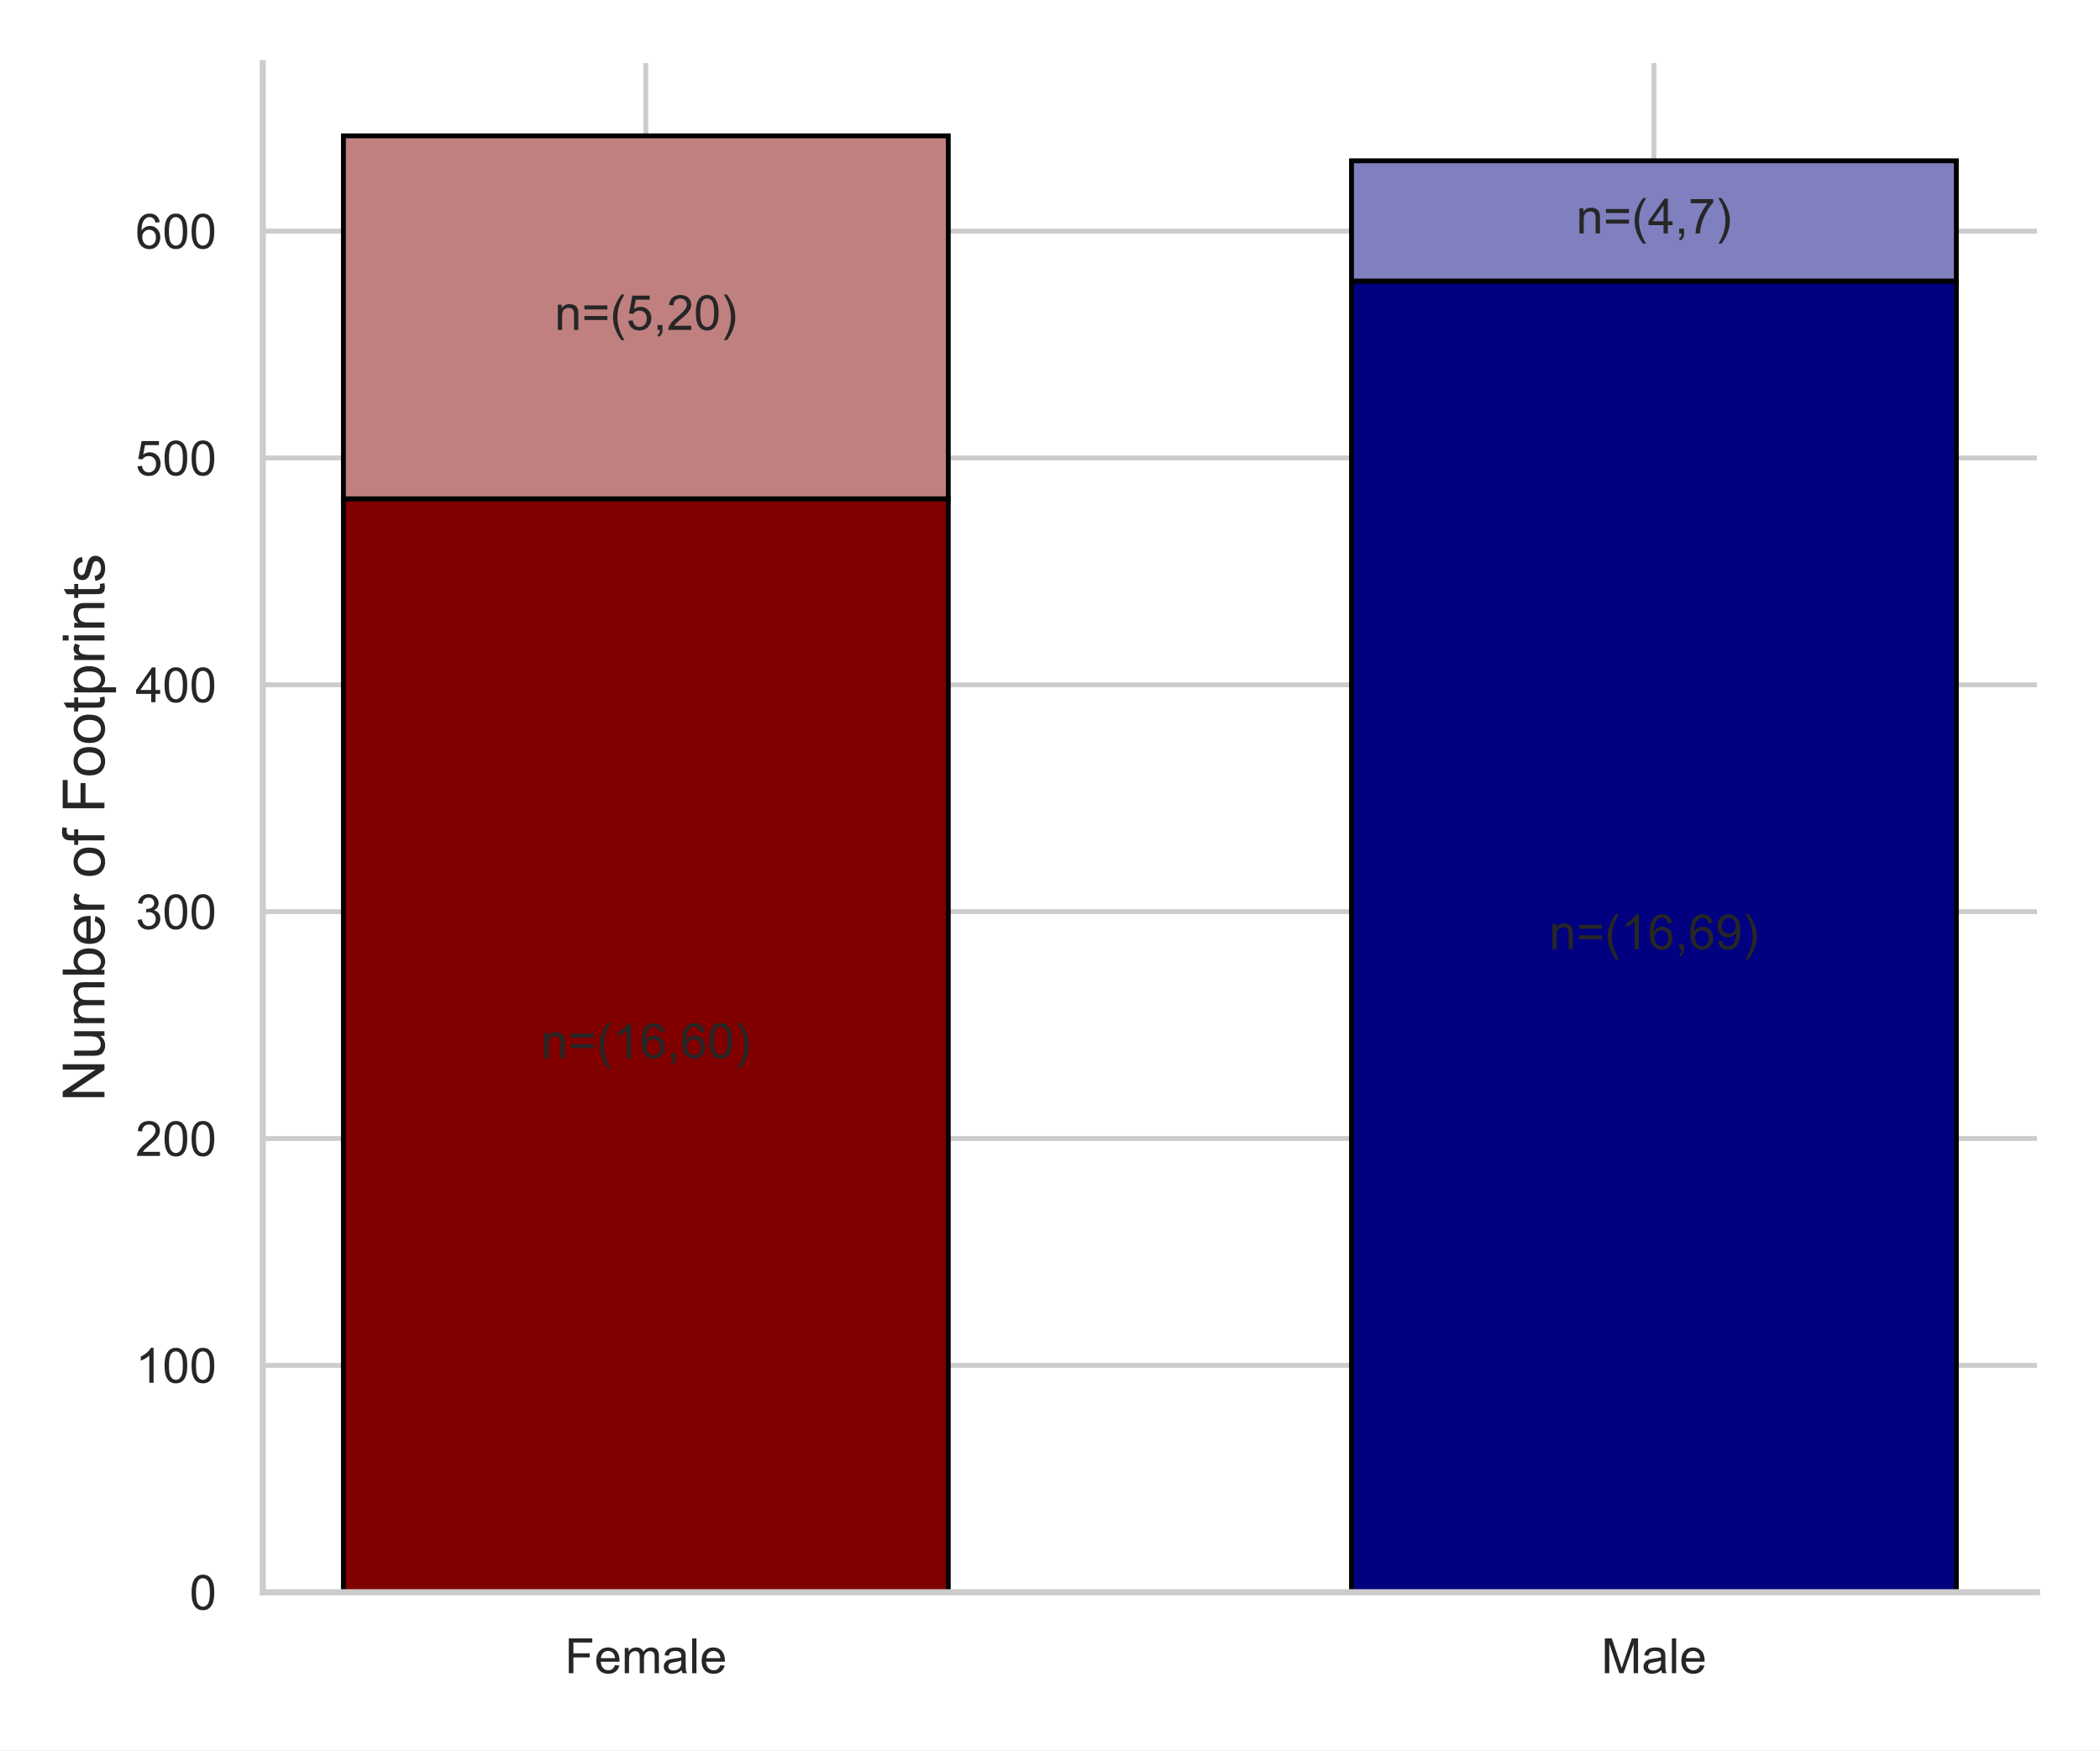
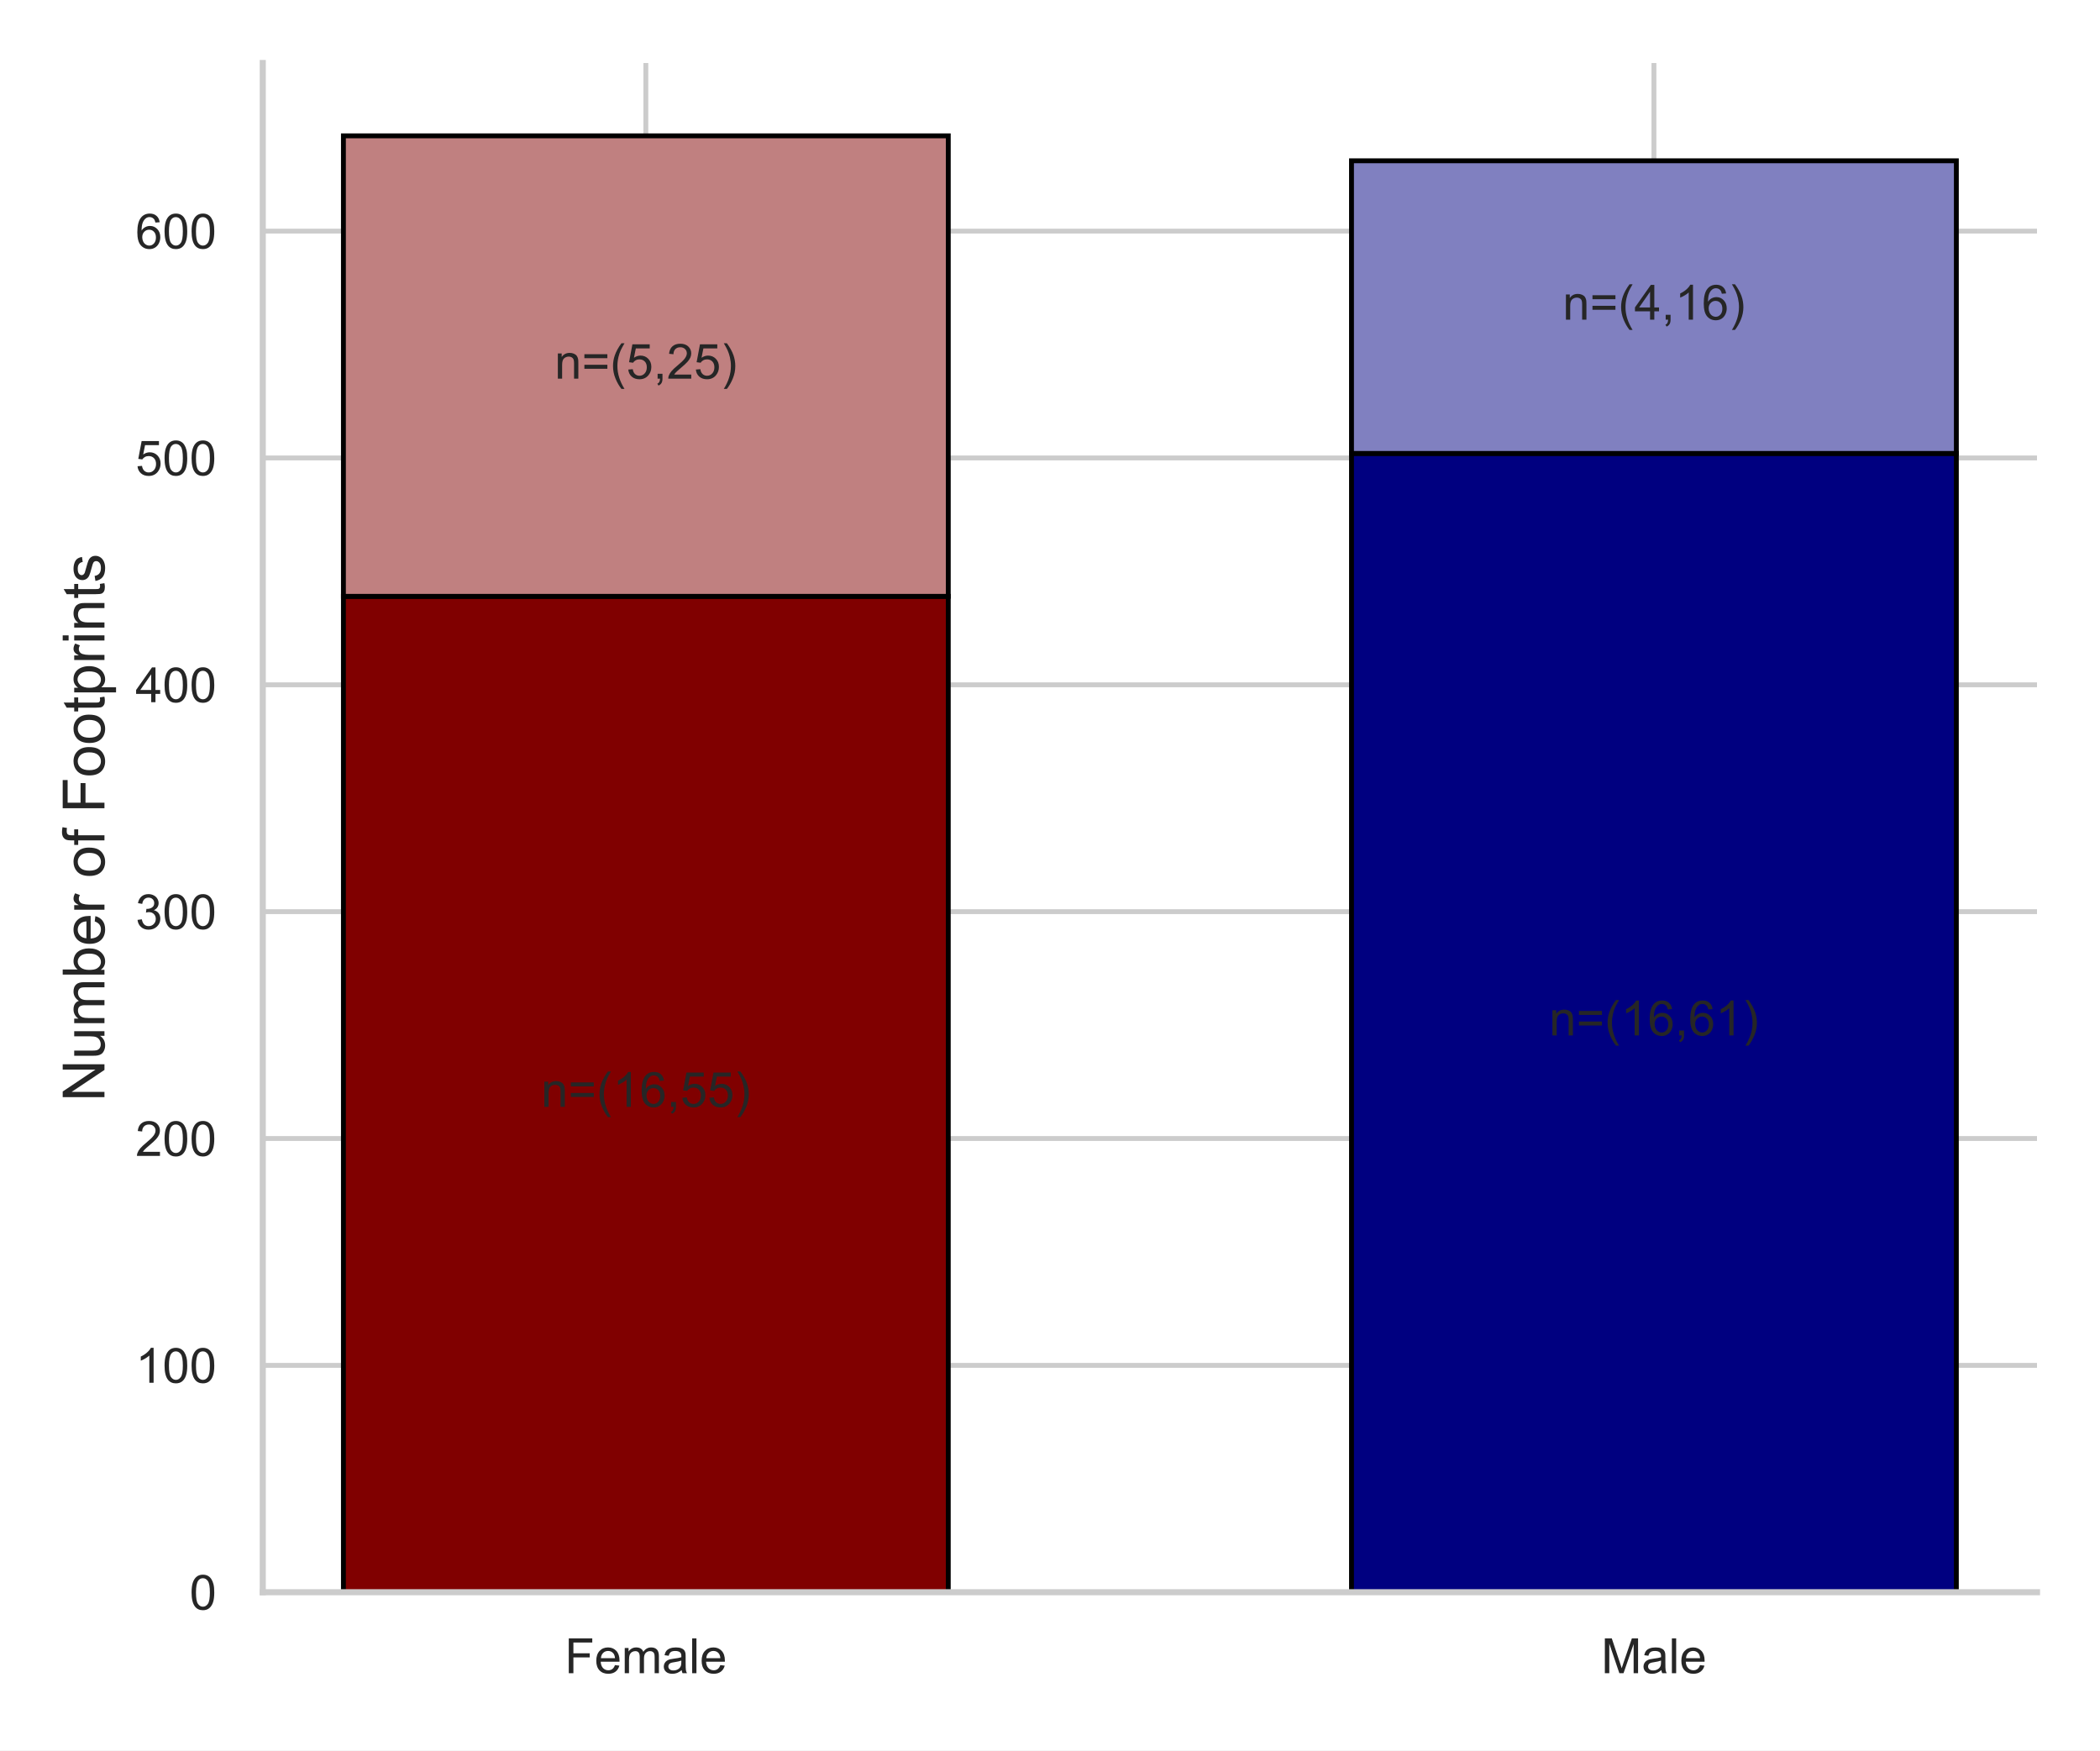
<svg xmlns="http://www.w3.org/2000/svg" xmlns:xlink="http://www.w3.org/1999/xlink" width="432pt" height="360pt" viewBox="0 0 432 360" version="1.1">
  <defs>
    <style type="text/css">*{stroke-linejoin: round; stroke-linecap: butt}</style>
  </defs>
  <g id="figure_1">
    <g id="patch_1">
      <path d="M 0 360  L 432 360  L 432 0  L 0 0  z " style="fill: #ffffff" />
    </g>
    <g id="axes_1">
      <g id="patch_2">
        <path d="M 54.056 327.46  L 419.04 327.46  L 419.04 12.96  L 54.056 12.96  z " style="fill: #ffffff" />
      </g>
      <g id="matplotlib.axis_1">
        <g id="xtick_1">
          <g id="line2d_1">
-             <path d="M 132.86 327.46  L 132.86 12.96  " clip-path="url(#pc406ffe759)" style="fill: none; stroke: #cccccc; stroke-linecap: round" />
+             <path d="M 132.86 327.46  L 132.86 12.96  " clip-path="url(#pae60252e68)" style="fill: none; stroke: #cccccc; stroke-linecap: round" />
          </g>
          <g id="text_1">
            <g style="fill: #262626" transform="translate(116.1885 344.1178) scale(0.1 -0.1)">
              <defs>
                <path id="ArialMT-46" d="M 525 0  L 525 4581  L 3616 4581  L 3616 4041  L 1131 4041  L 1131 2622  L 3281 2622  L 3281 2081  L 1131 2081  L 1131 0  L 525 0  z " transform="scale(0.015625)" />
                <path id="ArialMT-65" d="M 2694 1069  L 3275 997  Q 3138 488 2766 206  Q 2394 -75 1816 -75  Q 1088 -75 661 373  Q 234 822 234 1631  Q 234 2469 665 2931  Q 1097 3394 1784 3394  Q 2450 3394 2872 2941  Q 3294 2488 3294 1666  Q 3294 1616 3291 1516  L 816 1516  Q 847 969 1125 678  Q 1403 388 1819 388  Q 2128 388 2347 550  Q 2566 713 2694 1069  z M 847 1978  L 2700 1978  Q 2663 2397 2488 2606  Q 2219 2931 1791 2931  Q 1403 2931 1139 2672  Q 875 2413 847 1978  z " transform="scale(0.015625)" />
                <path id="ArialMT-6d" d="M 422 0  L 422 3319  L 925 3319  L 925 2853  Q 1081 3097 1340 3245  Q 1600 3394 1931 3394  Q 2300 3394 2536 3241  Q 2772 3088 2869 2813  Q 3263 3394 3894 3394  Q 4388 3394 4653 3120  Q 4919 2847 4919 2278  L 4919 0  L 4359 0  L 4359 2091  Q 4359 2428 4304 2576  Q 4250 2725 4106 2815  Q 3963 2906 3769 2906  Q 3419 2906 3187 2673  Q 2956 2441 2956 1928  L 2956 0  L 2394 0  L 2394 2156  Q 2394 2531 2256 2718  Q 2119 2906 1806 2906  Q 1569 2906 1367 2781  Q 1166 2656 1075 2415  Q 984 2175 984 1722  L 984 0  L 422 0  z " transform="scale(0.015625)" />
                <path id="ArialMT-61" d="M 2588 409  Q 2275 144 1986 34  Q 1697 -75 1366 -75  Q 819 -75 525 192  Q 231 459 231 875  Q 231 1119 342 1320  Q 453 1522 633 1644  Q 813 1766 1038 1828  Q 1203 1872 1538 1913  Q 2219 1994 2541 2106  Q 2544 2222 2544 2253  Q 2544 2597 2384 2738  Q 2169 2928 1744 2928  Q 1347 2928 1158 2789  Q 969 2650 878 2297  L 328 2372  Q 403 2725 575 2942  Q 747 3159 1072 3276  Q 1397 3394 1825 3394  Q 2250 3394 2515 3294  Q 2781 3194 2906 3042  Q 3031 2891 3081 2659  Q 3109 2516 3109 2141  L 3109 1391  Q 3109 606 3145 398  Q 3181 191 3288 0  L 2700 0  Q 2613 175 2588 409  z M 2541 1666  Q 2234 1541 1622 1453  Q 1275 1403 1131 1340  Q 988 1278 909 1158  Q 831 1038 831 891  Q 831 666 1001 516  Q 1172 366 1500 366  Q 1825 366 2078 508  Q 2331 650 2450 897  Q 2541 1088 2541 1459  L 2541 1666  z " transform="scale(0.015625)" />
                <path id="ArialMT-6c" d="M 409 0  L 409 4581  L 972 4581  L 972 0  L 409 0  z " transform="scale(0.015625)" />
              </defs>
              <use xlink:href="#ArialMT-46" />
              <use xlink:href="#ArialMT-65" transform="translate(61.08398 0)" />
              <use xlink:href="#ArialMT-6d" transform="translate(116.6992 0)" />
              <use xlink:href="#ArialMT-61" transform="translate(200 0)" />
              <use xlink:href="#ArialMT-6c" transform="translate(255.6152 0)" />
              <use xlink:href="#ArialMT-65" transform="translate(277.832 0)" />
            </g>
          </g>
        </g>
        <g id="xtick_2">
          <g id="line2d_2">
-             <path d="M 340.237 327.46  L 340.237 12.96  " clip-path="url(#pc406ffe759)" style="fill: none; stroke: #cccccc; stroke-linecap: round" />
+             <path d="M 340.237 327.46  L 340.237 12.96  " clip-path="url(#pae60252e68)" style="fill: none; stroke: #cccccc; stroke-linecap: round" />
          </g>
          <g id="text_2">
            <g style="fill: #262626" transform="translate(329.4 344.1178) scale(0.1 -0.1)">
              <defs>
                <path id="ArialMT-4d" d="M 475 0  L 475 4581  L 1388 4581  L 2472 1338  Q 2622 884 2691 659  Q 2769 909 2934 1394  L 4031 4581  L 4847 4581  L 4847 0  L 4263 0  L 4263 3834  L 2931 0  L 2384 0  L 1059 3900  L 1059 0  L 475 0  z " transform="scale(0.015625)" />
              </defs>
              <use xlink:href="#ArialMT-4d" />
              <use xlink:href="#ArialMT-61" transform="translate(83.30078 0)" />
              <use xlink:href="#ArialMT-6c" transform="translate(138.916 0)" />
              <use xlink:href="#ArialMT-65" transform="translate(161.1328 0)" />
            </g>
          </g>
        </g>
      </g>
      <g id="matplotlib.axis_2">
        <g id="ytick_1">
          <g id="line2d_3">
-             <path d="M 54.056 327.46  L 419.04 327.46  " clip-path="url(#pc406ffe759)" style="fill: none; stroke: #cccccc; stroke-linecap: round" />
+             <path d="M 54.056 327.46  L 419.04 327.46  " clip-path="url(#pae60252e68)" style="fill: none; stroke: #cccccc; stroke-linecap: round" />
          </g>
          <g id="text_3">
            <g style="fill: #262626" transform="translate(38.99531 331.0389) scale(0.1 -0.1)">
              <defs>
                <path id="ArialMT-30" d="M 266 2259  Q 266 3072 433 3567  Q 600 4063 929 4331  Q 1259 4600 1759 4600  Q 2128 4600 2406 4451  Q 2684 4303 2865 4023  Q 3047 3744 3150 3342  Q 3253 2941 3253 2259  Q 3253 1453 3087 958  Q 2922 463 2592 192  Q 2263 -78 1759 -78  Q 1097 -78 719 397  Q 266 969 266 2259  z M 844 2259  Q 844 1131 1108 757  Q 1372 384 1759 384  Q 2147 384 2411 759  Q 2675 1134 2675 2259  Q 2675 3391 2411 3762  Q 2147 4134 1753 4134  Q 1366 4134 1134 3806  Q 844 3388 844 2259  z " transform="scale(0.015625)" />
              </defs>
              <use xlink:href="#ArialMT-30" />
            </g>
          </g>
        </g>
        <g id="ytick_2">
          <g id="line2d_4">
-             <path d="M 54.056 280.805  L 419.04 280.805  " clip-path="url(#pc406ffe759)" style="fill: none; stroke: #cccccc; stroke-linecap: round" />
+             <path d="M 54.056 280.805  L 419.04 280.805  " clip-path="url(#pae60252e68)" style="fill: none; stroke: #cccccc; stroke-linecap: round" />
          </g>
          <g id="text_4">
            <g style="fill: #262626" transform="translate(27.87344 284.3841) scale(0.1 -0.1)">
              <defs>
                <path id="ArialMT-31" d="M 2384 0  L 1822 0  L 1822 3584  Q 1619 3391 1289 3197  Q 959 3003 697 2906  L 697 3450  Q 1169 3672 1522 3987  Q 1875 4303 2022 4600  L 2384 4600  L 2384 0  z " transform="scale(0.015625)" />
              </defs>
              <use xlink:href="#ArialMT-31" />
              <use xlink:href="#ArialMT-30" transform="translate(55.61523 0)" />
              <use xlink:href="#ArialMT-30" transform="translate(111.2305 0)" />
            </g>
          </g>
        </g>
        <g id="ytick_3">
          <g id="line2d_5">
-             <path d="M 54.056 234.15  L 419.04 234.15  " clip-path="url(#pc406ffe759)" style="fill: none; stroke: #cccccc; stroke-linecap: round" />
+             <path d="M 54.056 234.15  L 419.04 234.15  " clip-path="url(#pae60252e68)" style="fill: none; stroke: #cccccc; stroke-linecap: round" />
          </g>
          <g id="text_5">
            <g style="fill: #262626" transform="translate(27.87344 237.7293) scale(0.1 -0.1)">
              <defs>
                <path id="ArialMT-32" d="M 3222 541  L 3222 0  L 194 0  Q 188 203 259 391  Q 375 700 629 1000  Q 884 1300 1366 1694  Q 2113 2306 2375 2664  Q 2638 3022 2638 3341  Q 2638 3675 2398 3904  Q 2159 4134 1775 4134  Q 1369 4134 1125 3890  Q 881 3647 878 3216  L 300 3275  Q 359 3922 746 4261  Q 1134 4600 1788 4600  Q 2447 4600 2831 4234  Q 3216 3869 3216 3328  Q 3216 3053 3103 2787  Q 2991 2522 2730 2228  Q 2469 1934 1863 1422  Q 1356 997 1212 845  Q 1069 694 975 541  L 3222 541  z " transform="scale(0.015625)" />
              </defs>
              <use xlink:href="#ArialMT-32" />
              <use xlink:href="#ArialMT-30" transform="translate(55.61523 0)" />
              <use xlink:href="#ArialMT-30" transform="translate(111.2305 0)" />
            </g>
          </g>
        </g>
        <g id="ytick_4">
          <g id="line2d_6">
-             <path d="M 54.056 187.496  L 419.04 187.496  " clip-path="url(#pc406ffe759)" style="fill: none; stroke: #cccccc; stroke-linecap: round" />
+             <path d="M 54.056 187.496  L 419.04 187.496  " clip-path="url(#pae60252e68)" style="fill: none; stroke: #cccccc; stroke-linecap: round" />
          </g>
          <g id="text_6">
            <g style="fill: #262626" transform="translate(27.87344 191.0745) scale(0.1 -0.1)">
              <defs>
                <path id="ArialMT-33" d="M 269 1209  L 831 1284  Q 928 806 1161 595  Q 1394 384 1728 384  Q 2125 384 2398 659  Q 2672 934 2672 1341  Q 2672 1728 2419 1979  Q 2166 2231 1775 2231  Q 1616 2231 1378 2169  L 1441 2663  Q 1497 2656 1531 2656  Q 1891 2656 2178 2843  Q 2466 3031 2466 3422  Q 2466 3731 2256 3934  Q 2047 4138 1716 4138  Q 1388 4138 1169 3931  Q 950 3725 888 3313  L 325 3413  Q 428 3978 793 4289  Q 1159 4600 1703 4600  Q 2078 4600 2393 4439  Q 2709 4278 2876 4000  Q 3044 3722 3044 3409  Q 3044 3113 2884 2869  Q 2725 2625 2413 2481  Q 2819 2388 3044 2092  Q 3269 1797 3269 1353  Q 3269 753 2831 336  Q 2394 -81 1725 -81  Q 1122 -81 723 278  Q 325 638 269 1209  z " transform="scale(0.015625)" />
              </defs>
              <use xlink:href="#ArialMT-33" />
              <use xlink:href="#ArialMT-30" transform="translate(55.61523 0)" />
              <use xlink:href="#ArialMT-30" transform="translate(111.2305 0)" />
            </g>
          </g>
        </g>
        <g id="ytick_5">
          <g id="line2d_7">
-             <path d="M 54.056 140.841  L 419.04 140.841  " clip-path="url(#pc406ffe759)" style="fill: none; stroke: #cccccc; stroke-linecap: round" />
+             <path d="M 54.056 140.841  L 419.04 140.841  " clip-path="url(#pae60252e68)" style="fill: none; stroke: #cccccc; stroke-linecap: round" />
          </g>
          <g id="text_7">
            <g style="fill: #262626" transform="translate(27.87344 144.4197) scale(0.1 -0.1)">
              <defs>
                <path id="ArialMT-34" d="M 2069 0  L 2069 1097  L 81 1097  L 81 1613  L 2172 4581  L 2631 4581  L 2631 1613  L 3250 1613  L 3250 1097  L 2631 1097  L 2631 0  L 2069 0  z M 2069 1613  L 2069 3678  L 634 1613  L 2069 1613  z " transform="scale(0.015625)" />
              </defs>
              <use xlink:href="#ArialMT-34" />
              <use xlink:href="#ArialMT-30" transform="translate(55.61523 0)" />
              <use xlink:href="#ArialMT-30" transform="translate(111.2305 0)" />
            </g>
          </g>
        </g>
        <g id="ytick_6">
          <g id="line2d_8">
-             <path d="M 54.056 94.186  L 419.04 94.186  " clip-path="url(#pc406ffe759)" style="fill: none; stroke: #cccccc; stroke-linecap: round" />
+             <path d="M 54.056 94.186  L 419.04 94.186  " clip-path="url(#pae60252e68)" style="fill: none; stroke: #cccccc; stroke-linecap: round" />
          </g>
          <g id="text_8">
            <g style="fill: #262626" transform="translate(27.87344 97.76491) scale(0.1 -0.1)">
              <defs>
                <path id="ArialMT-35" d="M 266 1200  L 856 1250  Q 922 819 1161 601  Q 1400 384 1738 384  Q 2144 384 2425 690  Q 2706 997 2706 1503  Q 2706 1984 2436 2262  Q 2166 2541 1728 2541  Q 1456 2541 1237 2417  Q 1019 2294 894 2097  L 366 2166  L 809 4519  L 3088 4519  L 3088 3981  L 1259 3981  L 1013 2750  Q 1425 3038 1878 3038  Q 2478 3038 2890 2622  Q 3303 2206 3303 1553  Q 3303 931 2941 478  Q 2500 -78 1738 -78  Q 1113 -78 717 272  Q 322 622 266 1200  z " transform="scale(0.015625)" />
              </defs>
              <use xlink:href="#ArialMT-35" />
              <use xlink:href="#ArialMT-30" transform="translate(55.61523 0)" />
              <use xlink:href="#ArialMT-30" transform="translate(111.2305 0)" />
            </g>
          </g>
        </g>
        <g id="ytick_7">
          <g id="line2d_9">
-             <path d="M 54.056 47.531  L 419.04 47.531  " clip-path="url(#pc406ffe759)" style="fill: none; stroke: #cccccc; stroke-linecap: round" />
+             <path d="M 54.056 47.531  L 419.04 47.531  " clip-path="url(#pae60252e68)" style="fill: none; stroke: #cccccc; stroke-linecap: round" />
          </g>
          <g id="text_9">
            <g style="fill: #262626" transform="translate(27.87344 51.11011) scale(0.1 -0.1)">
              <defs>
                <path id="ArialMT-36" d="M 3184 3459  L 2625 3416  Q 2550 3747 2413 3897  Q 2184 4138 1850 4138  Q 1581 4138 1378 3988  Q 1113 3794 959 3422  Q 806 3050 800 2363  Q 1003 2672 1297 2822  Q 1591 2972 1913 2972  Q 2475 2972 2870 2558  Q 3266 2144 3266 1488  Q 3266 1056 3080 686  Q 2894 316 2569 119  Q 2244 -78 1831 -78  Q 1128 -78 684 439  Q 241 956 241 2144  Q 241 3472 731 4075  Q 1159 4600 1884 4600  Q 2425 4600 2770 4297  Q 3116 3994 3184 3459  z M 888 1484  Q 888 1194 1011 928  Q 1134 663 1356 523  Q 1578 384 1822 384  Q 2178 384 2434 671  Q 2691 959 2691 1453  Q 2691 1928 2437 2201  Q 2184 2475 1800 2475  Q 1419 2475 1153 2201  Q 888 1928 888 1484  z " transform="scale(0.015625)" />
              </defs>
              <use xlink:href="#ArialMT-36" />
              <use xlink:href="#ArialMT-30" transform="translate(55.61523 0)" />
              <use xlink:href="#ArialMT-30" transform="translate(111.2305 0)" />
            </g>
          </g>
        </g>
        <g id="text_10">
          <g style="fill: #262626" transform="translate(21.48844 226.5613) rotate(-90) scale(0.12 -0.12)">
            <defs>
              <path id="ArialMT-4e" d="M 488 0  L 488 4581  L 1109 4581  L 3516 984  L 3516 4581  L 4097 4581  L 4097 0  L 3475 0  L 1069 3600  L 1069 0  L 488 0  z " transform="scale(0.015625)" />
              <path id="ArialMT-75" d="M 2597 0  L 2597 488  Q 2209 -75 1544 -75  Q 1250 -75 995 37  Q 741 150 617 320  Q 494 491 444 738  Q 409 903 409 1263  L 409 3319  L 972 3319  L 972 1478  Q 972 1038 1006 884  Q 1059 663 1231 536  Q 1403 409 1656 409  Q 1909 409 2131 539  Q 2353 669 2445 892  Q 2538 1116 2538 1541  L 2538 3319  L 3100 3319  L 3100 0  L 2597 0  z " transform="scale(0.015625)" />
              <path id="ArialMT-62" d="M 941 0  L 419 0  L 419 4581  L 981 4581  L 981 2947  Q 1338 3394 1891 3394  Q 2197 3394 2470 3270  Q 2744 3147 2920 2923  Q 3097 2700 3197 2384  Q 3297 2069 3297 1709  Q 3297 856 2875 390  Q 2453 -75 1863 -75  Q 1275 -75 941 416  L 941 0  z M 934 1684  Q 934 1088 1097 822  Q 1363 388 1816 388  Q 2184 388 2453 708  Q 2722 1028 2722 1663  Q 2722 2313 2464 2622  Q 2206 2931 1841 2931  Q 1472 2931 1203 2611  Q 934 2291 934 1684  z " transform="scale(0.015625)" />
              <path id="ArialMT-72" d="M 416 0  L 416 3319  L 922 3319  L 922 2816  Q 1116 3169 1280 3281  Q 1444 3394 1641 3394  Q 1925 3394 2219 3213  L 2025 2691  Q 1819 2813 1613 2813  Q 1428 2813 1281 2702  Q 1134 2591 1072 2394  Q 978 2094 978 1738  L 978 0  L 416 0  z " transform="scale(0.015625)" />
              <path id="ArialMT-20" transform="scale(0.015625)" />
              <path id="ArialMT-6f" d="M 213 1659  Q 213 2581 725 3025  Q 1153 3394 1769 3394  Q 2453 3394 2887 2945  Q 3322 2497 3322 1706  Q 3322 1066 3130 698  Q 2938 331 2570 128  Q 2203 -75 1769 -75  Q 1072 -75 642 372  Q 213 819 213 1659  z M 791 1659  Q 791 1022 1069 705  Q 1347 388 1769 388  Q 2188 388 2466 706  Q 2744 1025 2744 1678  Q 2744 2294 2464 2611  Q 2184 2928 1769 2928  Q 1347 2928 1069 2612  Q 791 2297 791 1659  z " transform="scale(0.015625)" />
              <path id="ArialMT-66" d="M 556 0  L 556 2881  L 59 2881  L 59 3319  L 556 3319  L 556 3672  Q 556 4006 616 4169  Q 697 4388 901 4523  Q 1106 4659 1475 4659  Q 1713 4659 2000 4603  L 1916 4113  Q 1741 4144 1584 4144  Q 1328 4144 1222 4034  Q 1116 3925 1116 3625  L 1116 3319  L 1763 3319  L 1763 2881  L 1116 2881  L 1116 0  L 556 0  z " transform="scale(0.015625)" />
              <path id="ArialMT-74" d="M 1650 503  L 1731 6  Q 1494 -44 1306 -44  Q 1000 -44 831 53  Q 663 150 594 308  Q 525 466 525 972  L 525 2881  L 113 2881  L 113 3319  L 525 3319  L 525 4141  L 1084 4478  L 1084 3319  L 1650 3319  L 1650 2881  L 1084 2881  L 1084 941  Q 1084 700 1114 631  Q 1144 563 1211 522  Q 1278 481 1403 481  Q 1497 481 1650 503  z " transform="scale(0.015625)" />
              <path id="ArialMT-70" d="M 422 -1272  L 422 3319  L 934 3319  L 934 2888  Q 1116 3141 1344 3267  Q 1572 3394 1897 3394  Q 2322 3394 2647 3175  Q 2972 2956 3137 2557  Q 3303 2159 3303 1684  Q 3303 1175 3120 767  Q 2938 359 2589 142  Q 2241 -75 1856 -75  Q 1575 -75 1351 44  Q 1128 163 984 344  L 984 -1272  L 422 -1272  z M 931 1641  Q 931 1000 1190 694  Q 1450 388 1819 388  Q 2194 388 2461 705  Q 2728 1022 2728 1688  Q 2728 2322 2467 2637  Q 2206 2953 1844 2953  Q 1484 2953 1207 2617  Q 931 2281 931 1641  z " transform="scale(0.015625)" />
              <path id="ArialMT-69" d="M 425 3934  L 425 4581  L 988 4581  L 988 3934  L 425 3934  z M 425 0  L 425 3319  L 988 3319  L 988 0  L 425 0  z " transform="scale(0.015625)" />
              <path id="ArialMT-6e" d="M 422 0  L 422 3319  L 928 3319  L 928 2847  Q 1294 3394 1984 3394  Q 2284 3394 2536 3286  Q 2788 3178 2913 3003  Q 3038 2828 3088 2588  Q 3119 2431 3119 2041  L 3119 0  L 2556 0  L 2556 2019  Q 2556 2363 2490 2533  Q 2425 2703 2258 2804  Q 2091 2906 1866 2906  Q 1506 2906 1245 2678  Q 984 2450 984 1813  L 984 0  L 422 0  z " transform="scale(0.015625)" />
              <path id="ArialMT-73" d="M 197 991  L 753 1078  Q 800 744 1014 566  Q 1228 388 1613 388  Q 2000 388 2187 545  Q 2375 703 2375 916  Q 2375 1106 2209 1216  Q 2094 1291 1634 1406  Q 1016 1563 777 1677  Q 538 1791 414 1992  Q 291 2194 291 2438  Q 291 2659 392 2848  Q 494 3038 669 3163  Q 800 3259 1026 3326  Q 1253 3394 1513 3394  Q 1903 3394 2198 3281  Q 2494 3169 2634 2976  Q 2775 2784 2828 2463  L 2278 2388  Q 2241 2644 2061 2787  Q 1881 2931 1553 2931  Q 1166 2931 1000 2803  Q 834 2675 834 2503  Q 834 2394 903 2306  Q 972 2216 1119 2156  Q 1203 2125 1616 2013  Q 2213 1853 2448 1751  Q 2684 1650 2818 1456  Q 2953 1263 2953 975  Q 2953 694 2789 445  Q 2625 197 2315 61  Q 2006 -75 1616 -75  Q 969 -75 630 194  Q 291 463 197 991  z " transform="scale(0.015625)" />
            </defs>
            <use xlink:href="#ArialMT-4e" />
            <use xlink:href="#ArialMT-75" transform="translate(72.2168 0)" />
            <use xlink:href="#ArialMT-6d" transform="translate(127.832 0)" />
            <use xlink:href="#ArialMT-62" transform="translate(211.1328 0)" />
            <use xlink:href="#ArialMT-65" transform="translate(266.748 0)" />
            <use xlink:href="#ArialMT-72" transform="translate(322.3633 0)" />
            <use xlink:href="#ArialMT-20" transform="translate(355.6641 0)" />
            <use xlink:href="#ArialMT-6f" transform="translate(383.4473 0)" />
            <use xlink:href="#ArialMT-66" transform="translate(439.0625 0)" />
            <use xlink:href="#ArialMT-20" transform="translate(466.8457 0)" />
            <use xlink:href="#ArialMT-46" transform="translate(494.6289 0)" />
            <use xlink:href="#ArialMT-6f" transform="translate(555.7129 0)" />
            <use xlink:href="#ArialMT-6f" transform="translate(611.3281 0)" />
            <use xlink:href="#ArialMT-74" transform="translate(666.9434 0)" />
            <use xlink:href="#ArialMT-70" transform="translate(694.7266 0)" />
            <use xlink:href="#ArialMT-72" transform="translate(750.3418 0)" />
            <use xlink:href="#ArialMT-69" transform="translate(783.6426 0)" />
            <use xlink:href="#ArialMT-6e" transform="translate(805.8594 0)" />
            <use xlink:href="#ArialMT-74" transform="translate(861.4746 0)" />
            <use xlink:href="#ArialMT-73" transform="translate(889.2578 0)" />
          </g>
        </g>
      </g>
      <g id="patch_3">
-         <path d="M 70.646 327.46  L 195.073 327.46  L 195.073 102.584  L 70.646 102.584  z " clip-path="url(#pc406ffe759)" style="fill: #800000; stroke: #000000; stroke-linejoin: miter" />
+         <path d="M 70.646 327.46  L 195.073 327.46  L 195.073 122.645  L 70.646 122.645  z " clip-path="url(#pae60252e68)" style="fill: #800000; stroke: #000000; stroke-linejoin: miter" />
      </g>
      <g id="patch_4">
-         <path d="M 278.024 327.46  L 402.45 327.46  L 402.45 57.795  L 278.024 57.795  z " clip-path="url(#pc406ffe759)" style="fill: #000080; stroke: #000000; stroke-linejoin: miter" />
+         <path d="M 278.024 327.46  L 402.45 327.46  L 402.45 93.253  L 278.024 93.253  z " clip-path="url(#pae60252e68)" style="fill: #000080; stroke: #000000; stroke-linejoin: miter" />
      </g>
      <g id="patch_5">
-         <path d="M 70.646 102.584  L 195.073 102.584  L 195.073 27.936  L 70.646 27.936  z " clip-path="url(#pc406ffe759)" style="fill: #c08080; stroke: #000000; stroke-linejoin: miter" />
+         <path d="M 70.646 122.645  L 195.073 122.645  L 195.073 27.936  L 70.646 27.936  z " clip-path="url(#pae60252e68)" style="fill: #c08080; stroke: #000000; stroke-linejoin: miter" />
      </g>
      <g id="patch_6">
-         <path d="M 278.024 57.795  L 402.45 57.795  L 402.45 33.068  L 278.024 33.068  z " clip-path="url(#pc406ffe759)" style="fill: #8080c0; stroke: #000000; stroke-linejoin: miter" />
+         <path d="M 278.024 93.253  L 402.45 93.253  L 402.45 33.068  L 278.024 33.068  z " clip-path="url(#pae60252e68)" style="fill: #8080c0; stroke: #000000; stroke-linejoin: miter" />
      </g>
      <g id="patch_7">
        <path d="M 54.056 327.46  L 54.056 12.96  " style="fill: none; stroke: #cccccc; stroke-width: 1.25; stroke-linejoin: miter; stroke-linecap: square" />
      </g>
      <g id="patch_8">
        <path d="M 54.056 327.46  L 419.04 327.46  " style="fill: none; stroke: #cccccc; stroke-width: 1.25; stroke-linejoin: miter; stroke-linecap: square" />
      </g>
      <g id="text_11">
-         <g style="fill: #262626" transform="translate(111.3182 217.6094) scale(0.1 -0.1)">
+         <g style="fill: #262626" transform="translate(111.3182 227.6402) scale(0.1 -0.1)">
          <defs>
            <path id="ArialMT-3d" d="M 3381 2694  L 356 2694  L 356 3219  L 3381 3219  L 3381 2694  z M 3381 1303  L 356 1303  L 356 1828  L 3381 1828  L 3381 1303  z " transform="scale(0.015625)" />
            <path id="ArialMT-28" d="M 1497 -1347  Q 1031 -759 709 28  Q 388 816 388 1659  Q 388 2403 628 3084  Q 909 3875 1497 4659  L 1900 4659  Q 1522 4009 1400 3731  Q 1209 3300 1100 2831  Q 966 2247 966 1656  Q 966 153 1900 -1347  L 1497 -1347  z " transform="scale(0.015625)" />
            <path id="ArialMT-2c" d="M 569 0  L 569 641  L 1209 641  L 1209 0  Q 1209 -353 1084 -570  Q 959 -788 688 -906  L 531 -666  Q 709 -588 793 -436  Q 878 -284 888 0  L 569 0  z " transform="scale(0.015625)" />
            <path id="ArialMT-29" d="M 791 -1347  L 388 -1347  Q 1322 153 1322 1656  Q 1322 2244 1188 2822  Q 1081 3291 891 3722  Q 769 4003 388 4659  L 791 4659  Q 1378 3875 1659 3084  Q 1900 2403 1900 1659  Q 1900 816 1576 28  Q 1253 -759 791 -1347  z " transform="scale(0.015625)" />
          </defs>
          <use xlink:href="#ArialMT-6e" />
          <use xlink:href="#ArialMT-3d" transform="translate(55.61523 0)" />
          <use xlink:href="#ArialMT-28" transform="translate(114.0137 0)" />
          <use xlink:href="#ArialMT-31" transform="translate(147.3145 0)" />
          <use xlink:href="#ArialMT-36" transform="translate(202.9297 0)" />
          <use xlink:href="#ArialMT-2c" transform="translate(258.5449 0)" />
-           <use xlink:href="#ArialMT-36" transform="translate(286.3281 0)" />
-           <use xlink:href="#ArialMT-30" transform="translate(341.9434 0)" />
+           <use xlink:href="#ArialMT-35" transform="translate(286.3281 0)" />
+           <use xlink:href="#ArialMT-35" transform="translate(341.9434 0)" />
          <use xlink:href="#ArialMT-29" transform="translate(397.5586 0)" />
        </g>
      </g>
      <g id="text_12">
-         <g style="fill: #262626" transform="translate(318.6953 195.2151) scale(0.1 -0.1)">
-           <defs>
-             <path id="ArialMT-39" d="M 350 1059  L 891 1109  Q 959 728 1153 556  Q 1347 384 1650 384  Q 1909 384 2104 503  Q 2300 622 2425 820  Q 2550 1019 2634 1356  Q 2719 1694 2719 2044  Q 2719 2081 2716 2156  Q 2547 1888 2255 1720  Q 1963 1553 1622 1553  Q 1053 1553 659 1965  Q 266 2378 266 3053  Q 266 3750 677 4175  Q 1088 4600 1706 4600  Q 2153 4600 2523 4359  Q 2894 4119 3086 3673  Q 3278 3228 3278 2384  Q 3278 1506 3087 986  Q 2897 466 2520 194  Q 2144 -78 1638 -78  Q 1100 -78 759 220  Q 419 519 350 1059  z M 2653 3081  Q 2653 3566 2395 3850  Q 2138 4134 1775 4134  Q 1400 4134 1122 3828  Q 844 3522 844 3034  Q 844 2597 1108 2323  Q 1372 2050 1759 2050  Q 2150 2050 2401 2323  Q 2653 2597 2653 3081  z " transform="scale(0.015625)" />
-           </defs>
+         <g style="fill: #262626" transform="translate(318.6953 212.944) scale(0.1 -0.1)">
          <use xlink:href="#ArialMT-6e" />
          <use xlink:href="#ArialMT-3d" transform="translate(55.61523 0)" />
          <use xlink:href="#ArialMT-28" transform="translate(114.0137 0)" />
          <use xlink:href="#ArialMT-31" transform="translate(147.3145 0)" />
          <use xlink:href="#ArialMT-36" transform="translate(202.9297 0)" />
          <use xlink:href="#ArialMT-2c" transform="translate(258.5449 0)" />
          <use xlink:href="#ArialMT-36" transform="translate(286.3281 0)" />
-           <use xlink:href="#ArialMT-39" transform="translate(341.9434 0)" />
+           <use xlink:href="#ArialMT-31" transform="translate(341.9434 0)" />
          <use xlink:href="#ArialMT-29" transform="translate(397.5586 0)" />
        </g>
      </g>
      <g id="text_13">
-         <g style="fill: #262626" transform="translate(114.0986 67.84753) scale(0.1 -0.1)">
+         <g style="fill: #262626" transform="translate(114.0986 77.87831) scale(0.1 -0.1)">
          <use xlink:href="#ArialMT-6e" />
          <use xlink:href="#ArialMT-3d" transform="translate(55.61523 0)" />
          <use xlink:href="#ArialMT-28" transform="translate(114.0137 0)" />
          <use xlink:href="#ArialMT-35" transform="translate(147.3145 0)" />
          <use xlink:href="#ArialMT-2c" transform="translate(202.9297 0)" />
          <use xlink:href="#ArialMT-32" transform="translate(230.7129 0)" />
-           <use xlink:href="#ArialMT-30" transform="translate(286.3281 0)" />
+           <use xlink:href="#ArialMT-35" transform="translate(286.3281 0)" />
          <use xlink:href="#ArialMT-29" transform="translate(341.9434 0)" />
        </g>
      </g>
      <g id="text_14">
-         <g style="fill: #262626" transform="translate(324.2562 48.01924) scale(0.1 -0.1)">
-           <defs>
-             <path id="ArialMT-37" d="M 303 3981  L 303 4522  L 3269 4522  L 3269 4084  Q 2831 3619 2401 2847  Q 1972 2075 1738 1259  Q 1569 684 1522 0  L 944 0  Q 953 541 1156 1306  Q 1359 2072 1739 2783  Q 2119 3494 2547 3981  L 303 3981  z " transform="scale(0.015625)" />
-           </defs>
+         <g style="fill: #262626" transform="translate(321.4758 65.74806) scale(0.1 -0.1)">
          <use xlink:href="#ArialMT-6e" />
          <use xlink:href="#ArialMT-3d" transform="translate(55.61523 0)" />
          <use xlink:href="#ArialMT-28" transform="translate(114.0137 0)" />
          <use xlink:href="#ArialMT-34" transform="translate(147.3145 0)" />
          <use xlink:href="#ArialMT-2c" transform="translate(202.9297 0)" />
-           <use xlink:href="#ArialMT-37" transform="translate(230.7129 0)" />
-           <use xlink:href="#ArialMT-29" transform="translate(286.3281 0)" />
+           <use xlink:href="#ArialMT-31" transform="translate(230.7129 0)" />
+           <use xlink:href="#ArialMT-36" transform="translate(286.3281 0)" />
+           <use xlink:href="#ArialMT-29" transform="translate(341.9434 0)" />
        </g>
      </g>
    </g>
  </g>
  <defs>
-     <clipPath id="pc406ffe759">
+     <clipPath id="pae60252e68">
      <rect x="54.056" y="12.96" width="364.984" height="314.5" />
    </clipPath>
  </defs>
</svg>
